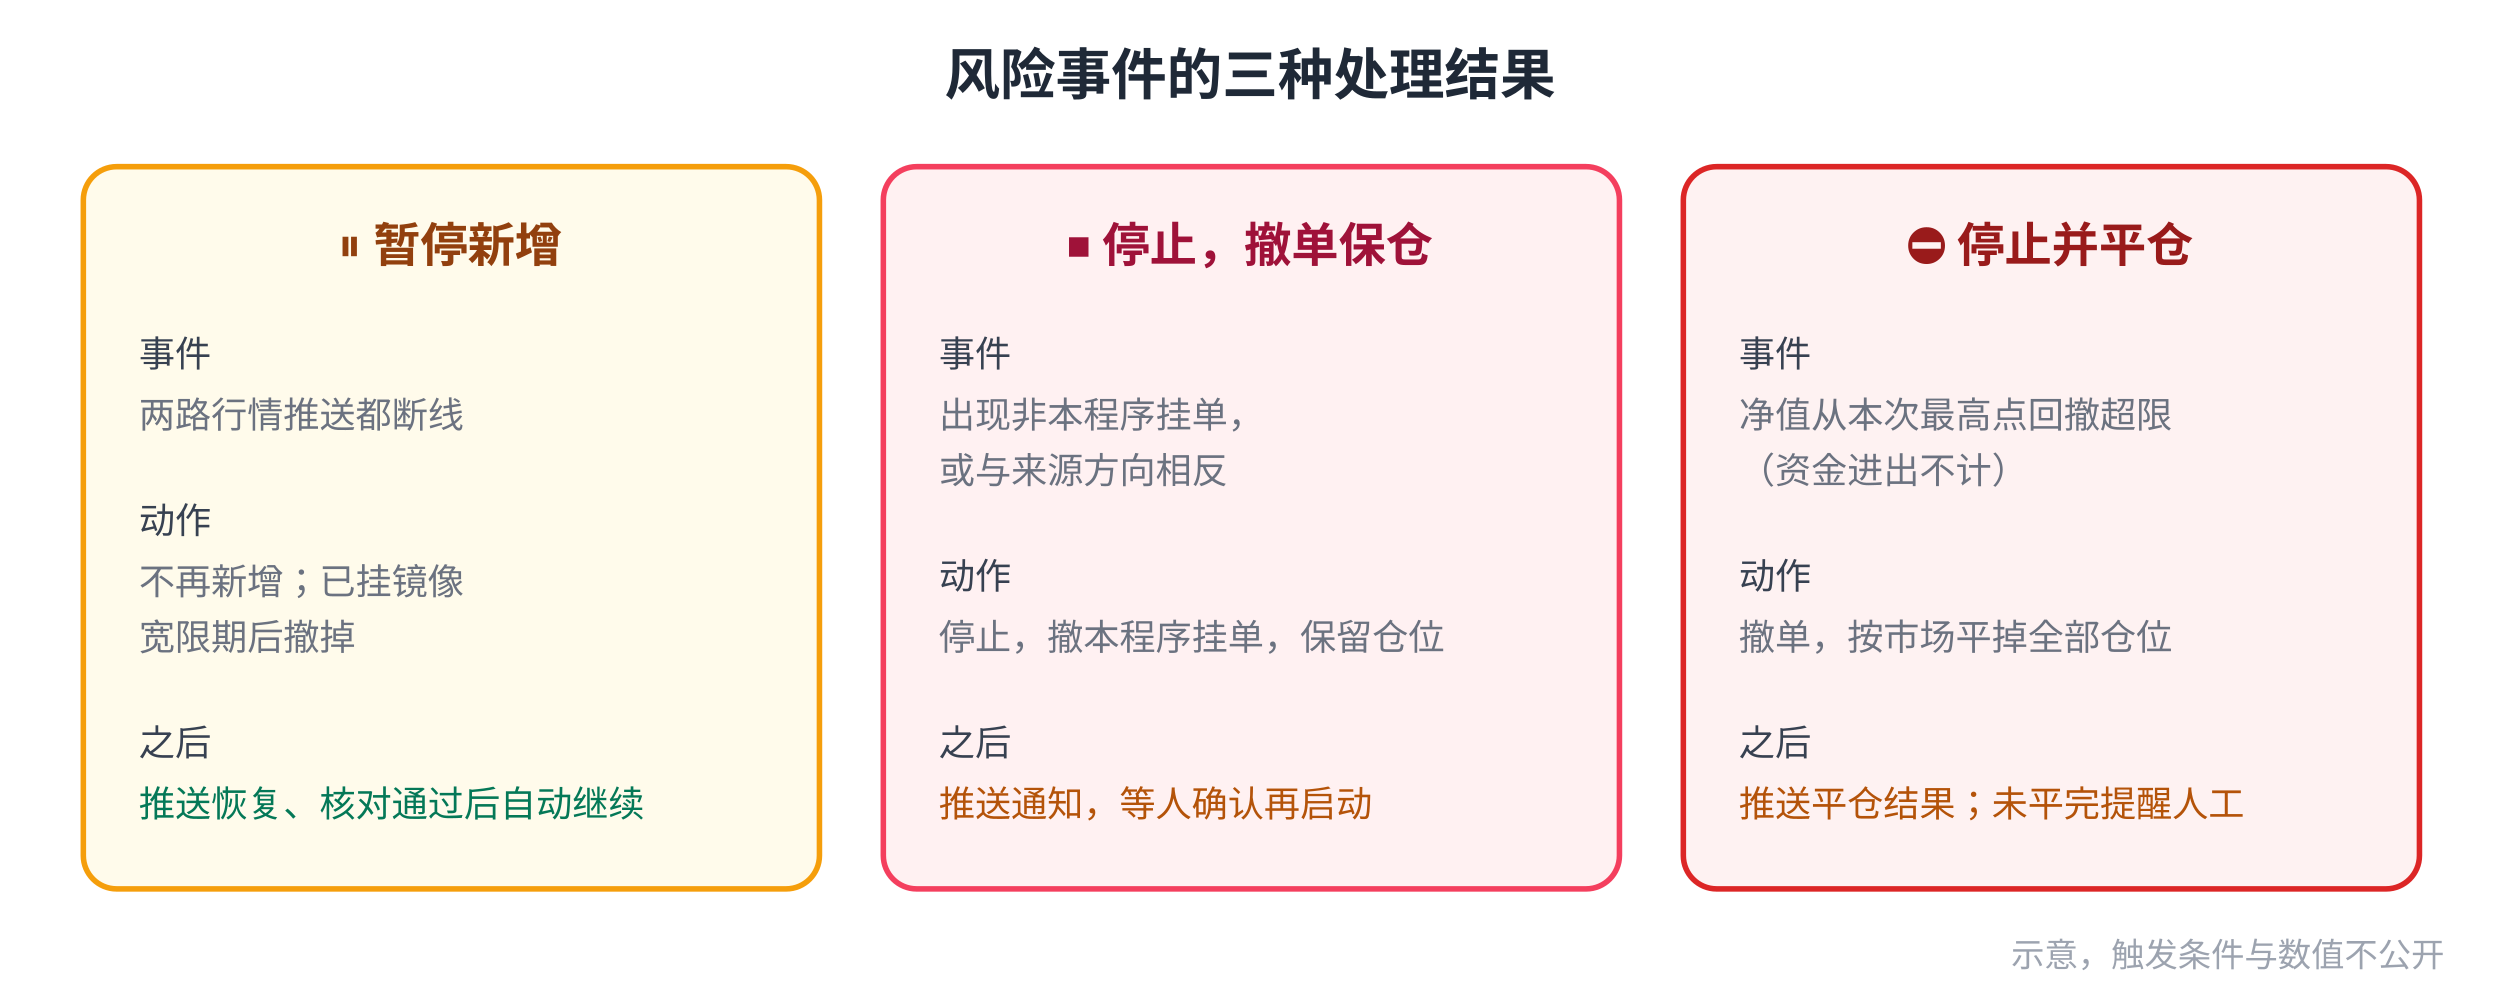
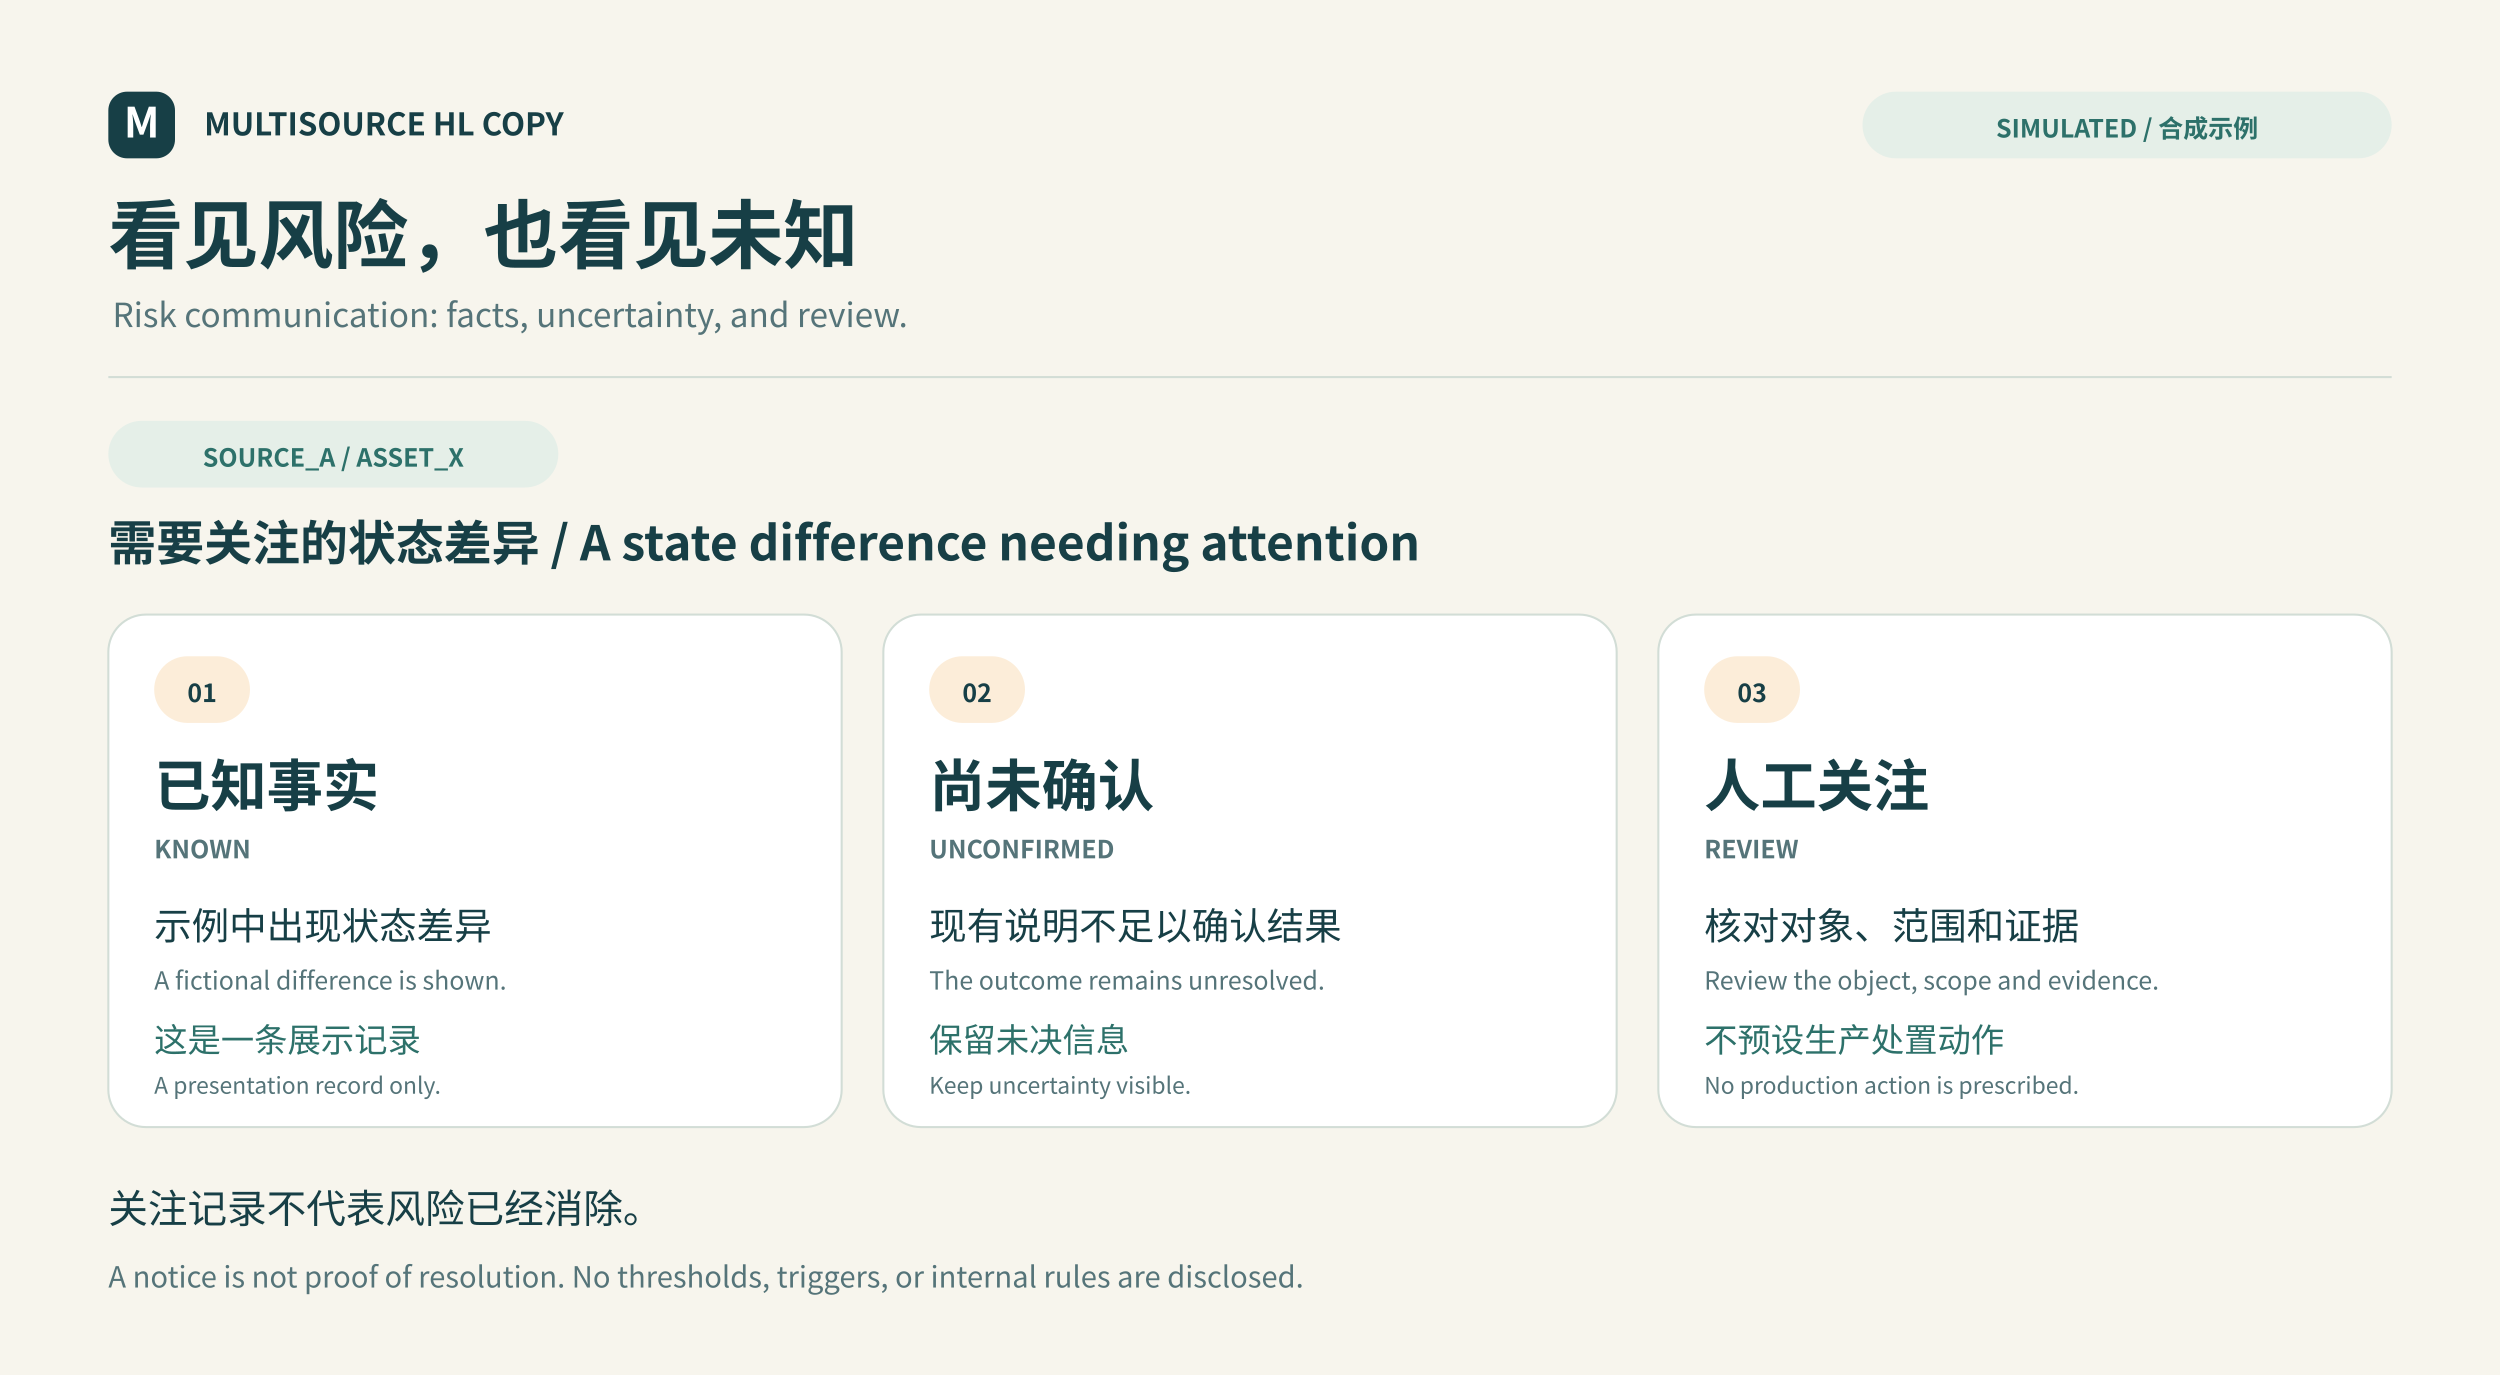
- <svg xmlns="http://www.w3.org/2000/svg" width="900" height="360" viewBox="0 0 900 360" font-family="-apple-system, 'Segoe UI', 'PingFang SC', 'Microsoft YaHei', sans-serif">
-   <rect width="900" height="360" fill="#ffffff" />
-   <text x="450" y="34" text-anchor="middle" font-size="20" font-weight="600" fill="#1f2937">风险事件的三种处理结果</text>
-   <text x="880" y="348" text-anchor="end" font-size="12" fill="#9ca3af">示意，触发条件与数值不公开</text>
-   <rect x="30" y="60" width="265" height="260" rx="12" fill="#fffbeb" stroke="#f59e0b" stroke-width="2" />
-   <text x="162" y="94" text-anchor="middle" font-size="17" font-weight="600" fill="#92400e">⏸ 暂停新增</text>
-   <text x="50" y="132" font-size="13" fill="#374151">事件</text>
-   <text x="50" y="154" font-size="13" fill="#6b7280">两路行情推送都断线</text>
-   <text x="50" y="192" font-size="13" fill="#374151">动作</text>
-   <text x="50" y="214" font-size="13" fill="#6b7280">不再新增；已挂镜像</text>
-   <text x="50" y="234" font-size="13" fill="#6b7280">宽限期后撤掉</text>
-   <text x="50" y="272" font-size="13" fill="#374151">之后</text>
-   <text x="50" y="294" font-size="13" fill="#047857">推送恢复、核对通过后自动继续</text>
-   <rect x="318" y="60" width="265" height="260" rx="12" fill="#fff1f2" stroke="#f43f5e" stroke-width="2" />
-   <text x="450" y="94" text-anchor="middle" font-size="17" font-weight="600" fill="#9f1239">⏹ 停止，撤单保仓</text>
-   <text x="338" y="132" font-size="13" fill="#374151">事件</text>
-   <text x="338" y="154" font-size="13" fill="#6b7280">出现非本程序挂单，</text>
-   <text x="338" y="174" font-size="13" fill="#6b7280">或与来源方向相反</text>
-   <text x="338" y="212" font-size="13" fill="#374151">动作</text>
-   <text x="338" y="234" font-size="13" fill="#6b7280">停止，撤本程序挂单，保留仓位</text>
-   <text x="338" y="272" font-size="13" fill="#374151">之后</text>
-   <text x="338" y="294" font-size="13" fill="#b45309">推送通知，等人确认再启动</text>
-   <rect x="606" y="60" width="265" height="260" rx="12" fill="#fef2f2" stroke="#dc2626" stroke-width="2" />
-   <text x="738" y="94" text-anchor="middle" font-size="17" font-weight="600" fill="#991b1b">⛔ 停止并平仓</text>
-   <text x="626" y="132" font-size="13" fill="#374151">事件</text>
-   <text x="626" y="154" font-size="13" fill="#6b7280">净值从本次最高点回撤超限</text>
-   <text x="626" y="174" font-size="13" fill="#6b7280">（资金进出不计）</text>
-   <text x="626" y="212" font-size="13" fill="#374151">动作</text>
-   <text x="626" y="234" font-size="13" fill="#6b7280">撤单，按市场平掉全部仓位</text>
-   <text x="626" y="272" font-size="13" fill="#374151">之后</text>
-   <text x="626" y="294" font-size="13" fill="#b45309">推送平仓结果；未平完提醒人工</text>
+ <svg xmlns="http://www.w3.org/2000/svg" width="1200" height="660" viewBox="0 0 1200 660" role="img" aria-labelledby="title desc" font-family="Noto Sans CJK SC, Microsoft YaHei, sans-serif">
+   <rect x="0" y="0" width="1200" height="660" rx="0" fill="#F7F5ED" />
+   <rect x="52" y="44" width="32" height="32" rx="9" fill="#173F46" />
+   <text x="68" y="66" font-size="20" fill="#FFFFFF" font-weight="700" text-anchor="middle">M</text>
+   <text x="98" y="65" font-size="15" fill="#173F46" font-weight="700" text-anchor="start">MULTISOURCE HL COPY</text>
+   <rect x="894" y="44" width="254" height="32" rx="16" fill="#E5EFE8" />
+   <text x="1021.0" y="66" font-size="12" fill="#2D716A" font-weight="600" text-anchor="middle">SIMULATED / 合成示例</text>
+   <text x="52" y="126" font-size="36" fill="#173F46" font-weight="700" text-anchor="start">看见风险，也看见未知</text>
+   <text x="54" y="157" font-size="16" fill="#557479" font-weight="400" text-anchor="start">Risk communication: facts, uncertainty, and review.</text>
+   <line x1="52" y1="181" x2="1148" y2="181" stroke="#D2DDD6" />
+   <rect x="52" y="202" width="216" height="32" rx="16" fill="#E5EFE8" />
+   <text x="160.0" y="224" font-size="12" fill="#2D716A" font-weight="600" text-anchor="middle">SOURCE_A  /  ASSET_X</text>
+   <text x="52" y="269" font-size="23" fill="#173F46" font-weight="600" text-anchor="start">需要关注的状态差异 / A state difference needing attention</text>
+   <rect x="52" y="295" width="352" height="246" rx="18" fill="#FFFFFF" stroke="#D2DDD6" />
+   <rect x="74" y="315" width="46" height="32" rx="16" fill="#FCEDD9" />
+   <text x="97.0" y="337" font-size="12" fill="#173F46" font-weight="600" text-anchor="middle">01</text>
+   <text x="74" y="387" font-size="27" fill="#173F46" font-weight="700" text-anchor="start">已知事实</text>
+   <text x="74" y="412" font-size="12" fill="#557479" font-weight="600" text-anchor="start">KNOWN</text>
+   <text x="74" y="451" font-size="18" fill="#173F46" font-weight="400" text-anchor="start">示例中出现状态差异</text>
+   <text x="74" y="475" font-size="12" fill="#557479" font-weight="400" text-anchor="start">A fictional difference is shown.</text>
+   <text x="74" y="505" font-size="16" fill="#2D716A" font-weight="400" text-anchor="start">这是一条展示记录</text>
+   <text x="74" y="525" font-size="11" fill="#557479" font-weight="400" text-anchor="start">A presentation record only.</text>
+   <rect x="424" y="295" width="352" height="246" rx="18" fill="#FFFFFF" stroke="#D2DDD6" />
+   <rect x="446" y="315" width="46" height="32" rx="16" fill="#FCEDD9" />
+   <text x="469.0" y="337" font-size="12" fill="#173F46" font-weight="600" text-anchor="middle">02</text>
+   <text x="446" y="387" font-size="27" fill="#173F46" font-weight="700" text-anchor="start">尚未确认</text>
+   <text x="446" y="412" font-size="12" fill="#557479" font-weight="600" text-anchor="start">UNCONFIRMED</text>
+   <text x="446" y="451" font-size="18" fill="#173F46" font-weight="400" text-anchor="start">现有说明不足以确认结果</text>
+   <text x="446" y="475" font-size="12" fill="#557479" font-weight="400" text-anchor="start">The outcome remains unresolved.</text>
+   <text x="446" y="505" font-size="16" fill="#2D716A" font-weight="400" text-anchor="start">保留未决信息</text>
+   <text x="446" y="525" font-size="11" fill="#557479" font-weight="400" text-anchor="start">Keep uncertainty visible.</text>
+   <rect x="796" y="295" width="352" height="246" rx="18" fill="#FFFFFF" stroke="#D2DDD6" />
+   <rect x="818" y="315" width="46" height="32" rx="16" fill="#FCEDD9" />
+   <text x="841.0" y="337" font-size="12" fill="#173F46" font-weight="600" text-anchor="middle">03</text>
+   <text x="818" y="387" font-size="27" fill="#173F46" font-weight="700" text-anchor="start">人工关注</text>
+   <text x="818" y="412" font-size="12" fill="#557479" font-weight="600" text-anchor="start">REVIEW</text>
+   <text x="818" y="451" font-size="18" fill="#173F46" font-weight="400" text-anchor="start">核对对象、范围和证据</text>
+   <text x="818" y="475" font-size="12" fill="#557479" font-weight="400" text-anchor="start">Review the object, scope and evidence.</text>
+   <text x="818" y="505" font-size="16" fill="#2D716A" font-weight="400" text-anchor="start">不预设生产处置动作</text>
+   <text x="818" y="525" font-size="11" fill="#557479" font-weight="400" text-anchor="start">No production action is prescribed.</text>
+   <text x="52" y="587" font-size="19" fill="#173F46" font-weight="500" text-anchor="start">关注记录不代表风险已经消除。</text>
+   <text x="52" y="618" font-size="14" fill="#557479" font-weight="400" text-anchor="start">A notice is not proof of resolution. No thresholds, triggers, or internal rules are disclosed.</text>
</svg>
